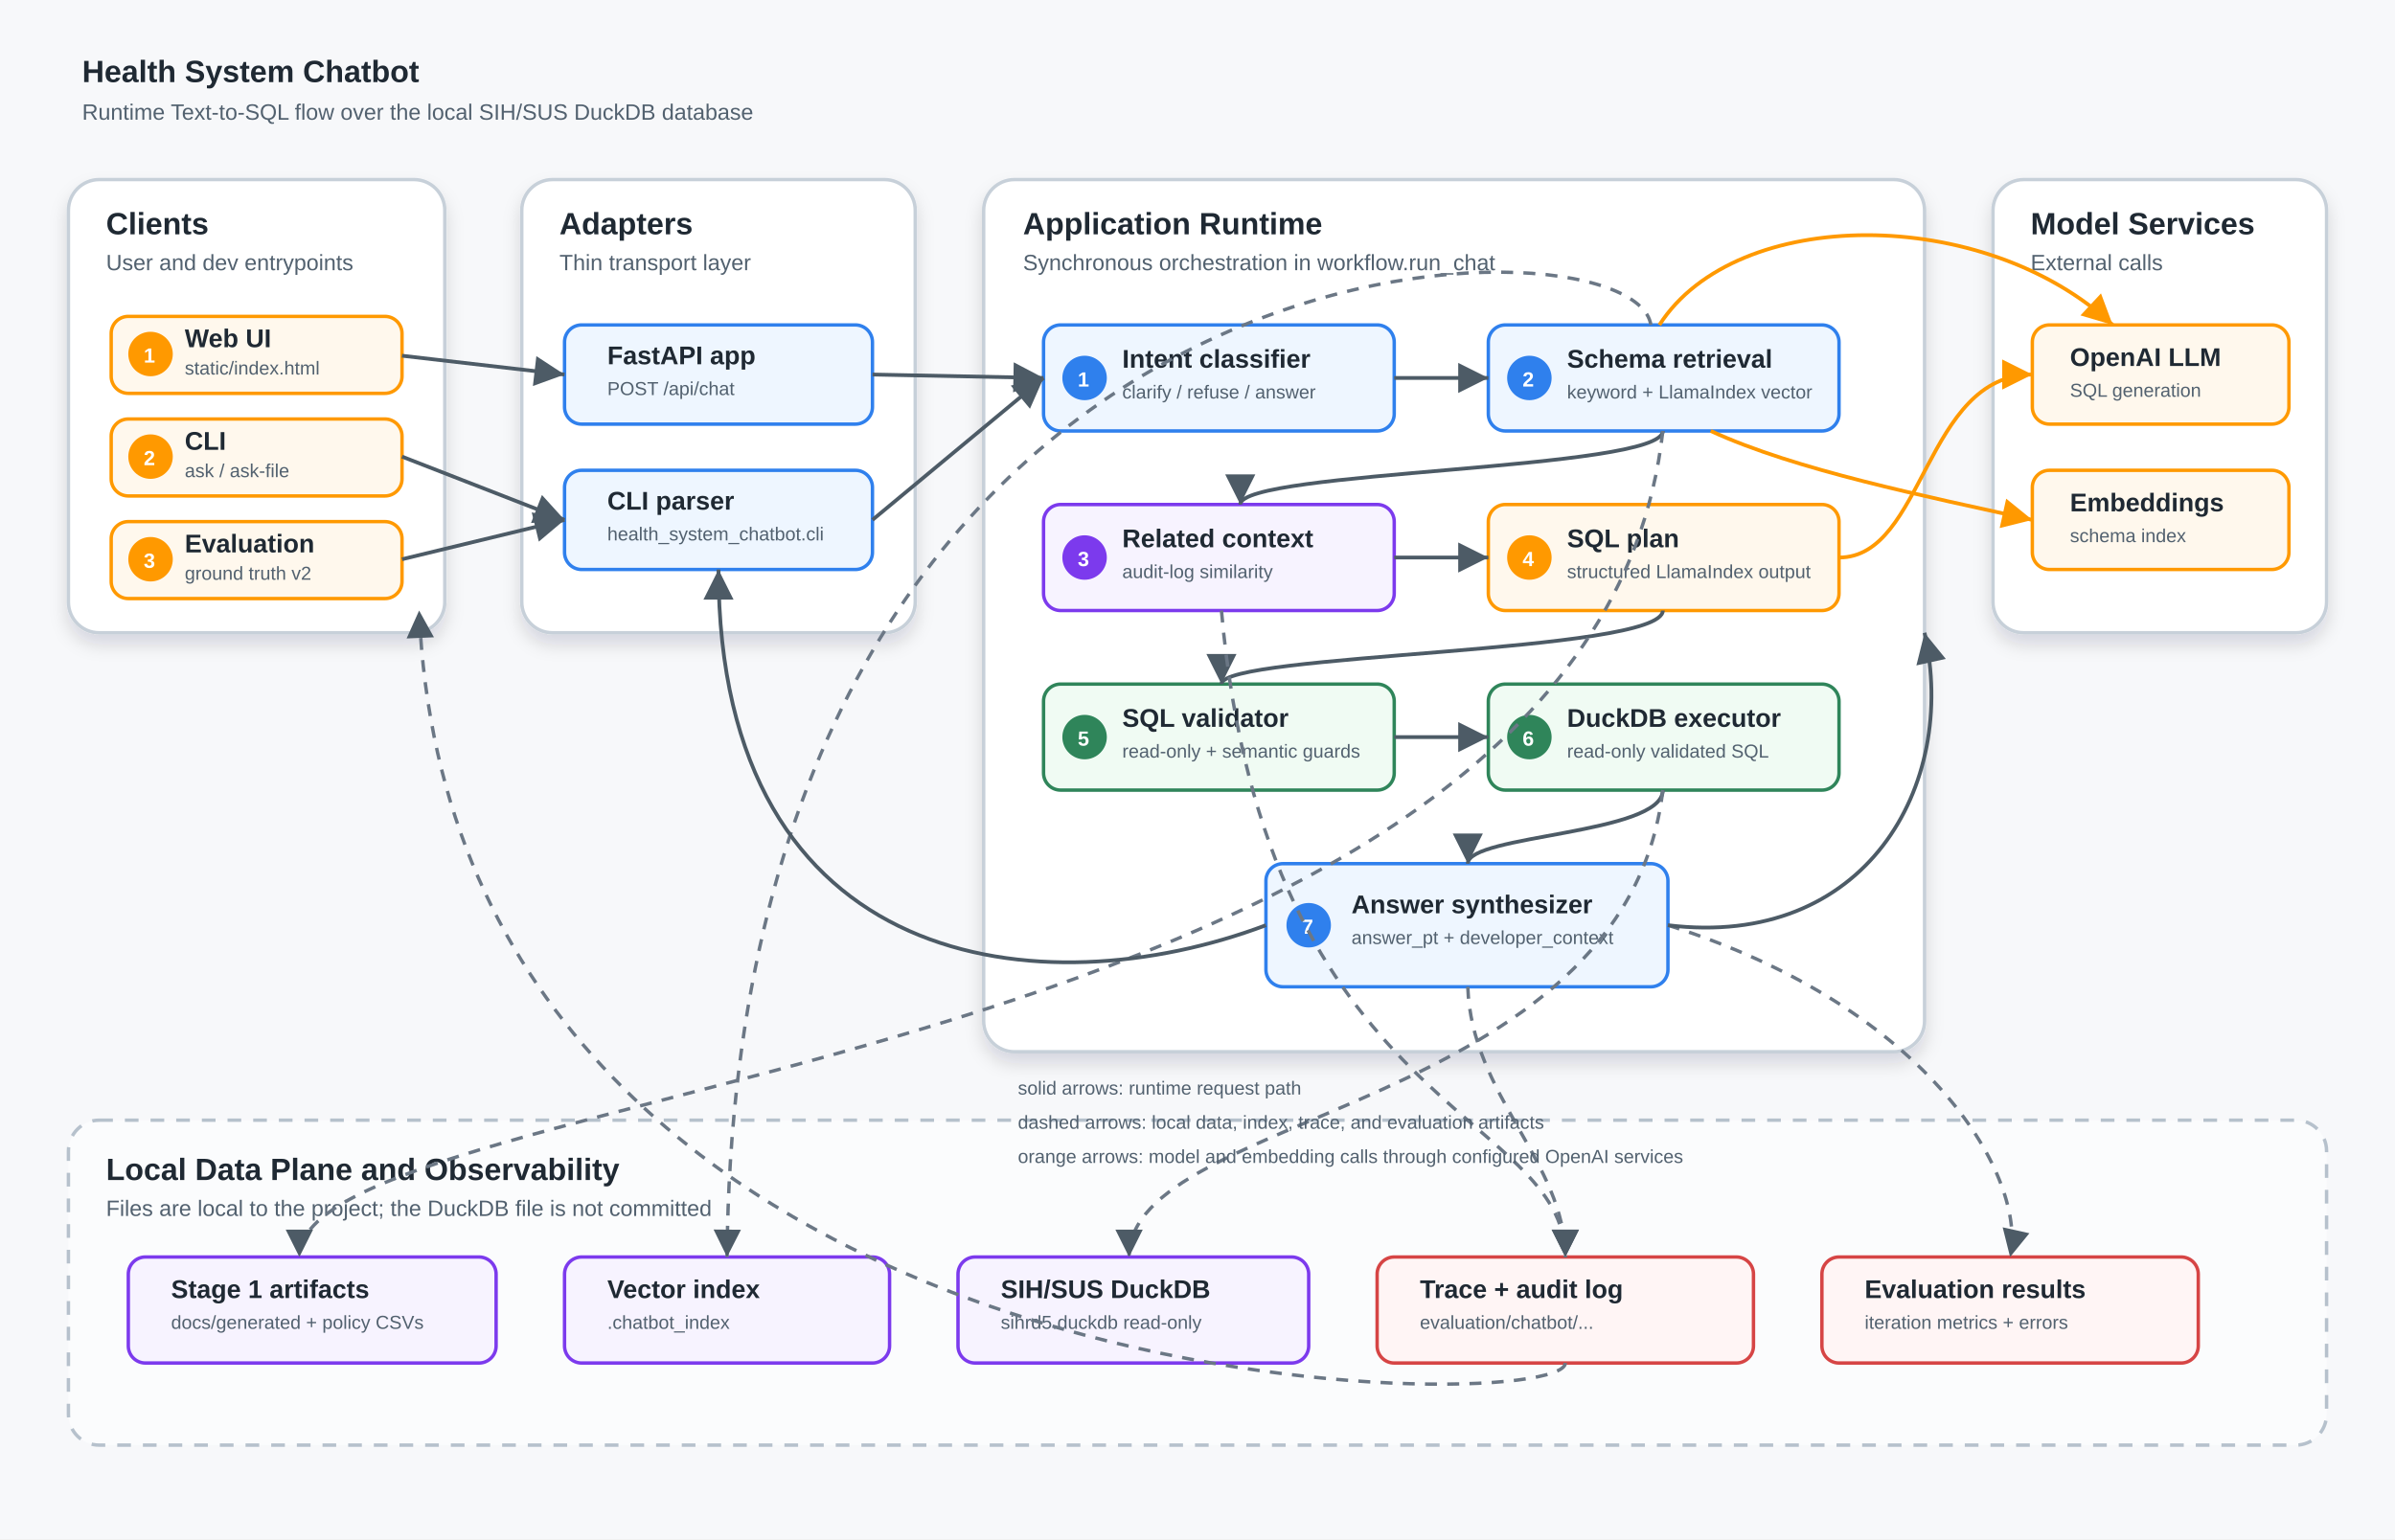
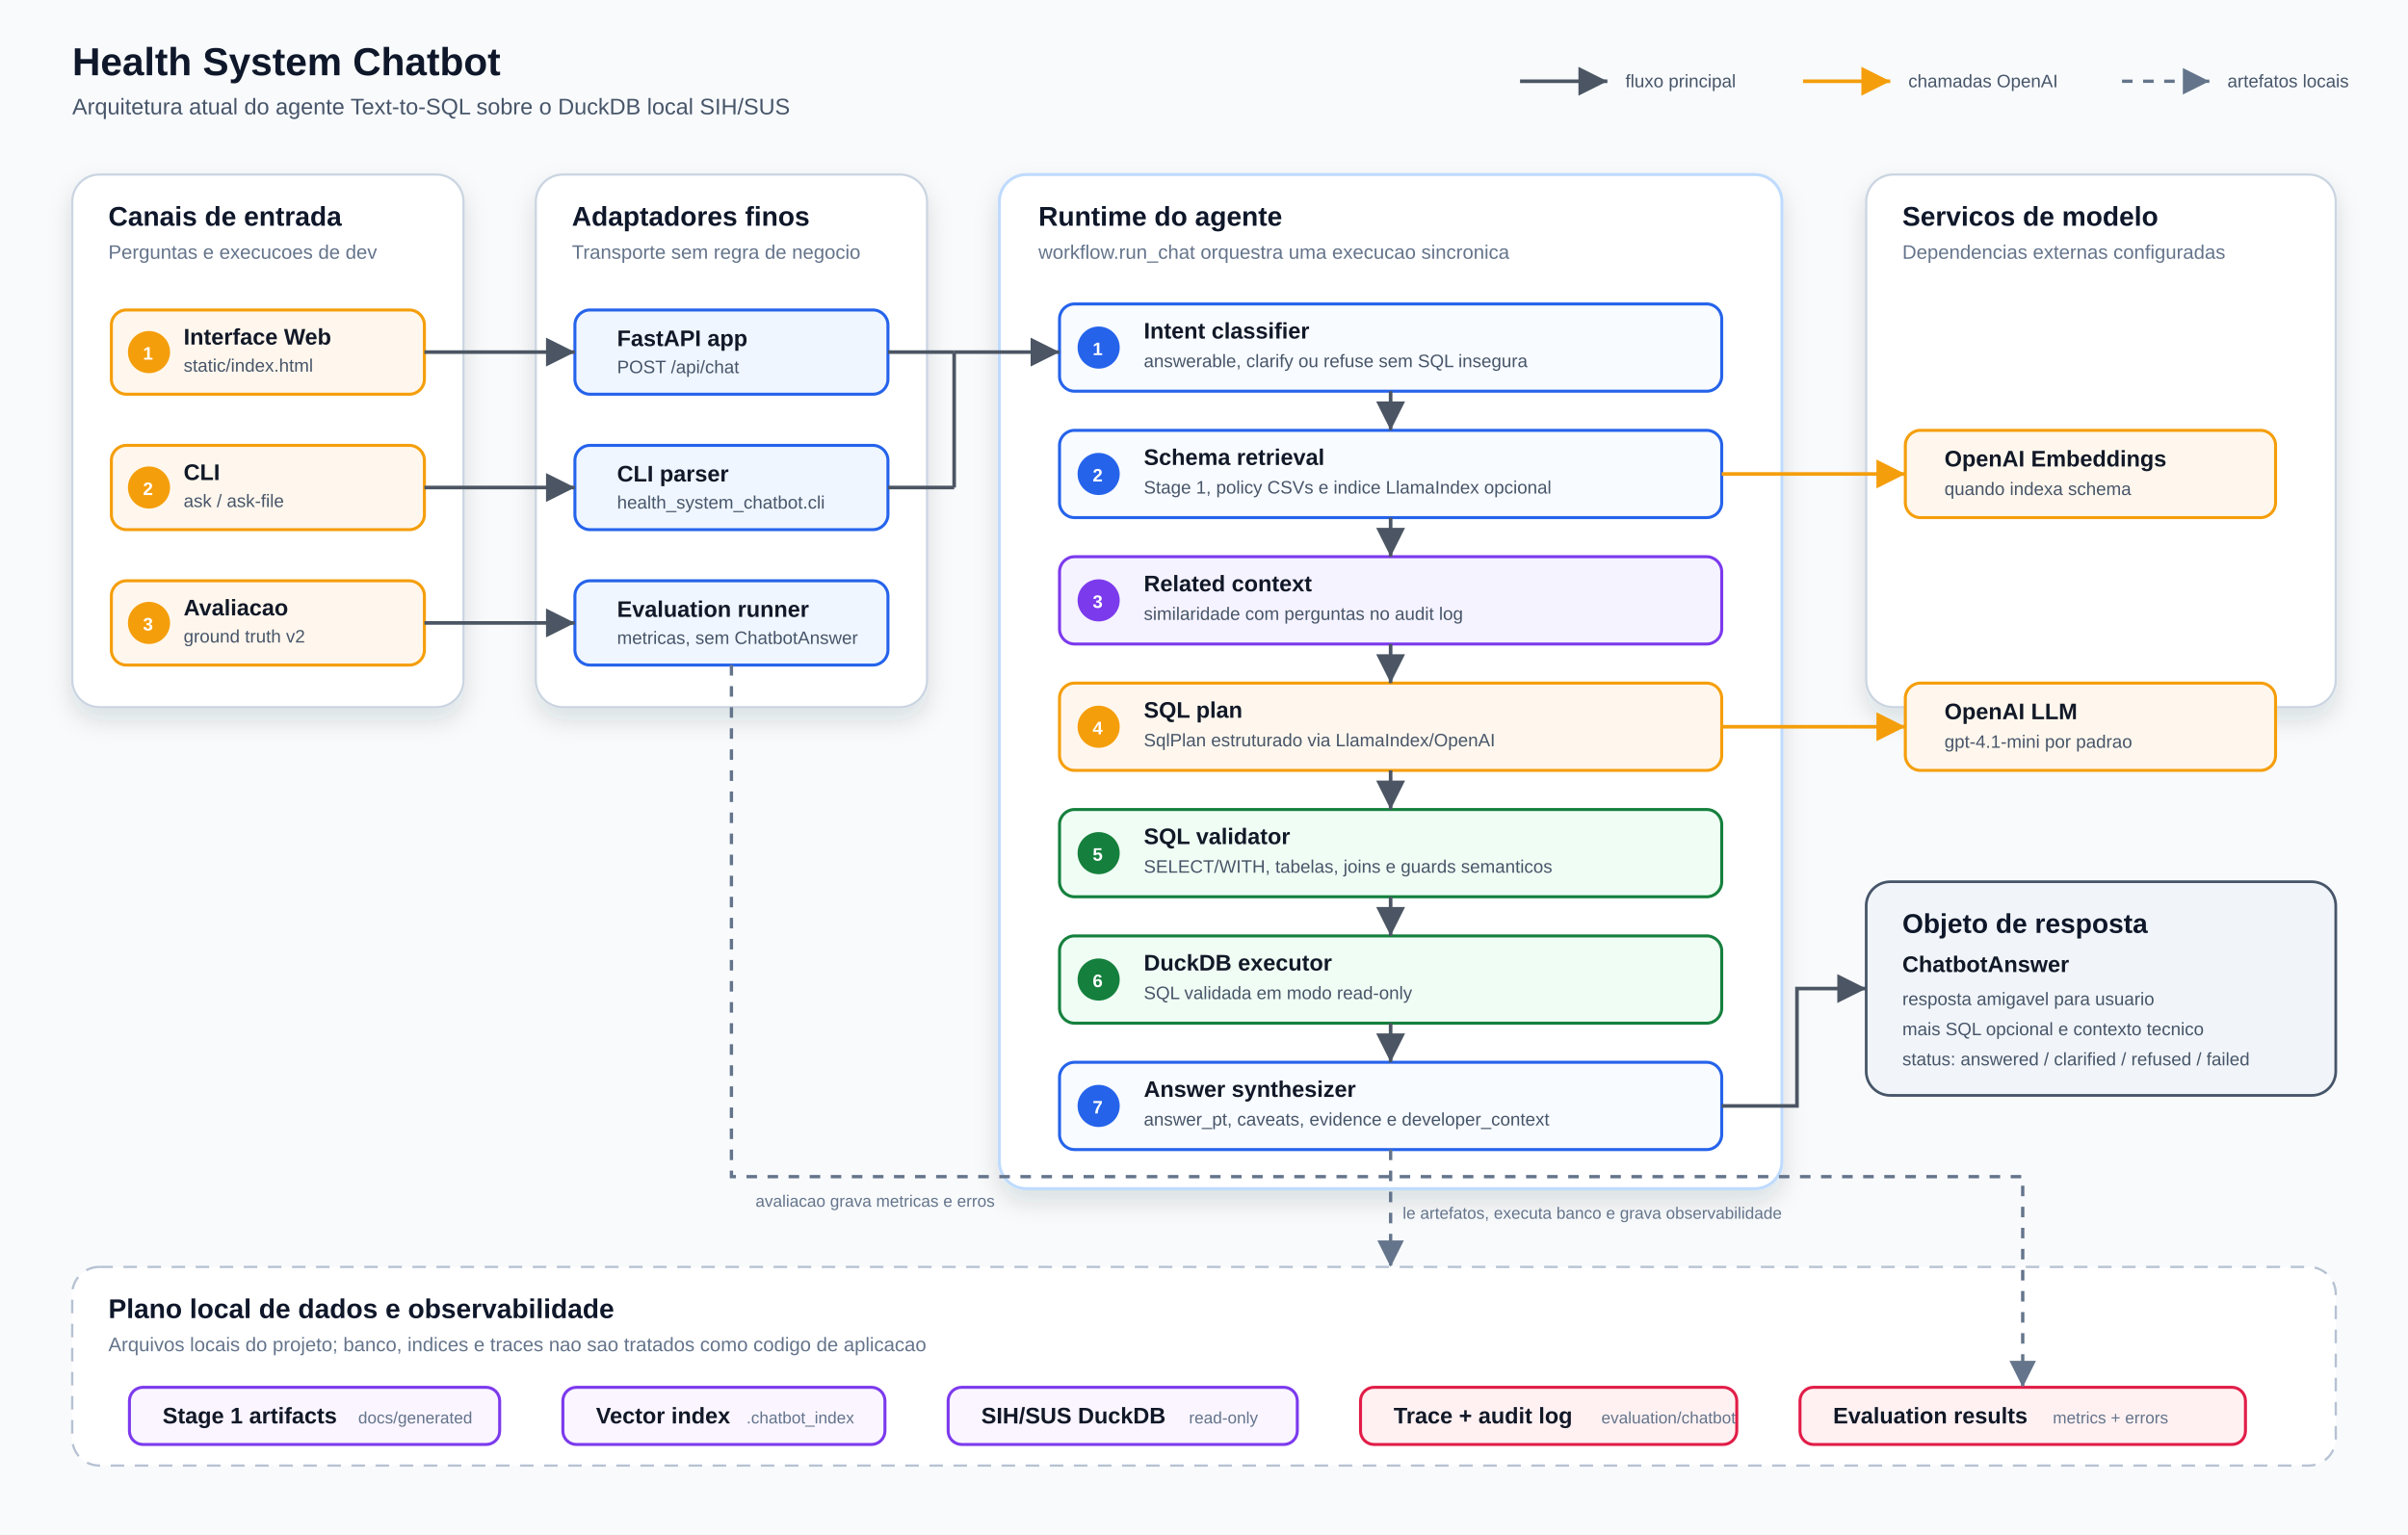
- <svg xmlns="http://www.w3.org/2000/svg" width="1400" height="900" viewBox="0 0 1400 900" role="img" aria-labelledby="title desc">
+ <svg xmlns="http://www.w3.org/2000/svg" width="1600" height="1020" viewBox="0 0 1600 1020" role="img" aria-labelledby="title desc">
  <defs>
-     <filter id="shadow" x="-10%" y="-20%" width="120%" height="140%">
-       <feDropShadow dx="0" dy="6" stdDeviation="5" flood-color="#17202a" flood-opacity="0.14" />
+     <filter id="softShadow" x="-8%" y="-12%" width="116%" height="128%">
+       <feDropShadow dx="0" dy="8" stdDeviation="8" flood-color="#1f2937" flood-opacity="0.13" />
    </filter>
-     <marker id="arrow" markerWidth="12" markerHeight="12" refX="10" refY="6" orient="auto" markerUnits="strokeWidth">
-       <path d="M2 2 L10 6 L2 10 Z" fill="#4d5b66" />
+     <marker id="arrowSlate" markerWidth="12" markerHeight="12" refX="10" refY="6" orient="auto" markerUnits="strokeWidth">
+       <path d="M2 2 L10 6 L2 10 Z" fill="#4b5563" />
    </marker>
-     <marker id="orangeArrow" markerWidth="12" markerHeight="12" refX="10" refY="6" orient="auto" markerUnits="strokeWidth">
-       <path d="M2 2 L10 6 L2 10 Z" fill="#ff9900" />
+     <marker id="arrowOrange" markerWidth="12" markerHeight="12" refX="10" refY="6" orient="auto" markerUnits="strokeWidth">
+       <path d="M2 2 L10 6 L2 10 Z" fill="#f59e0b" />
+     </marker>
+     <marker id="arrowDashed" markerWidth="12" markerHeight="12" refX="10" refY="6" orient="auto" markerUnits="strokeWidth">
+       <path d="M2 2 L10 6 L2 10 Z" fill="#64748b" />
    </marker>
    <style>
-       .bg { fill: #f7f8fa; }
-       .group { fill: #ffffff; stroke: #c7d0d9; stroke-width: 2; rx: 18; filter: url(#shadow); }
-       .group-dashed { fill: #fbfcfd; stroke: #b6c1cc; stroke-width: 2; stroke-dasharray: 8 7; rx: 18; }
-       .hdr { font: 700 18px Arial, sans-serif; fill: #1f2933; }
-       .sub { font: 400 13px Arial, sans-serif; fill: #52616f; }
-       .label { font: 700 15px Arial, sans-serif; fill: #1f2933; }
-       .text { font: 400 12px Arial, sans-serif; fill: #52616f; }
-       .tiny { font: 400 11px Arial, sans-serif; fill: #52616f; }
-       .card { fill: #ffffff; stroke: #d7dee6; stroke-width: 1.5; rx: 10; filter: url(#shadow); }
-       .aws { fill: #fff8ed; stroke: #ff9900; stroke-width: 2; rx: 10; }
-       .core { fill: #eef6ff; stroke: #2f80ed; stroke-width: 2; rx: 10; }
-       .guard { fill: #f0fbf3; stroke: #2f855a; stroke-width: 2; rx: 10; }
-       .data { fill: #f7f3ff; stroke: #7c3aed; stroke-width: 2; rx: 10; }
-       .obs { fill: #fff5f5; stroke: #d64545; stroke-width: 2; rx: 10; }
-       .arrow { fill: none; stroke: #4d5b66; stroke-width: 2.2; marker-end: url(#arrow); }
-       .arrow-orange { fill: none; stroke: #ff9900; stroke-width: 2.2; marker-end: url(#orangeArrow); }
-       .arrow-dash { fill: none; stroke: #6b7785; stroke-width: 2; stroke-dasharray: 7 6; marker-end: url(#arrow); }
-       .badge { fill: #ff9900; }
-       .badge-blue { fill: #2f80ed; }
-       .badge-green { fill: #2f855a; }
+       .bg { fill: #f8fafc; }
+       .title { font: 700 26px Arial, sans-serif; fill: #0f172a; }
+       .subtitle { font: 400 15px Arial, sans-serif; fill: #475569; }
+       .section-title { font: 700 18px Arial, sans-serif; fill: #0f172a; }
+       .section-note { font: 400 13px Arial, sans-serif; fill: #64748b; }
+       .card-title { font: 700 15px Arial, sans-serif; fill: #111827; }
+       .card-note { font: 400 12px Arial, sans-serif; fill: #475569; }
+       .tiny { font: 400 11px Arial, sans-serif; fill: #64748b; }
+       .legend { font: 400 12px Arial, sans-serif; fill: #475569; }
+       .panel { fill: #ffffff; stroke: #cbd5e1; stroke-width: 1.5; filter: url(#softShadow); }
+       .runtime-panel { fill: #ffffff; stroke: #bfdbfe; stroke-width: 2; filter: url(#softShadow); }
+       .data-panel { fill: #ffffff; stroke: #b6c2d2; stroke-width: 1.5; stroke-dasharray: 9 7; }
+       .client { fill: #fff7ed; stroke: #f59e0b; stroke-width: 2; }
+       .adapter { fill: #eff6ff; stroke: #2563eb; stroke-width: 2; }
+       .runtime { fill: #f8fbff; stroke: #2563eb; stroke-width: 2; }
+       .context { fill: #f5f3ff; stroke: #7c3aed; stroke-width: 2; }
+       .guard { fill: #f0fdf4; stroke: #15803d; stroke-width: 2; }
+       .model { fill: #fff7ed; stroke: #f59e0b; stroke-width: 2; }
+       .data { fill: #faf5ff; stroke: #7c3aed; stroke-width: 2; }
+       .obs { fill: #fff1f2; stroke: #e11d48; stroke-width: 2; }
+       .output { fill: #f1f5f9; stroke: #475569; stroke-width: 1.8; }
+       .solid { fill: none; stroke: #4b5563; stroke-width: 2.4; marker-end: url(#arrowSlate); }
+       .solid-noarrow { fill: none; stroke: #4b5563; stroke-width: 2.4; }
+       .model-call { fill: none; stroke: #f59e0b; stroke-width: 2.4; marker-end: url(#arrowOrange); }
+       .artifact-link { fill: none; stroke: #64748b; stroke-width: 2.2; stroke-dasharray: 7 7; marker-end: url(#arrowDashed); }
+       .badge-text { font: 700 12px Arial, sans-serif; fill: #ffffff; }
+       .badge-blue { fill: #2563eb; }
      .badge-purple { fill: #7c3aed; }
-       .badge-red { fill: #d64545; }
-       .badge-text { font: 700 12px Arial, sans-serif; fill: #ffffff; }
+       .badge-green { fill: #15803d; }
+       .badge-orange { fill: #f59e0b; }
+       .badge-slate { fill: #475569; }
+       .badge-red { fill: #e11d48; }
    </style>
  </defs>
-   <rect class="bg" x="0" y="0" width="1400" height="900" />
-   <text x="48" y="48" class="hdr">Health System Chatbot</text>
-   <text x="48" y="70" class="sub">Runtime Text-to-SQL flow over the local SIH/SUS DuckDB database</text>
-   <rect class="group" x="40" y="105" width="220" height="265" />
-   <text x="62" y="137" class="hdr">Clients</text>
-   <text x="62" y="158" class="sub">User and dev entrypoints</text>
-   <rect class="aws" x="65" y="185" width="170" height="45" />
-   <circle class="badge" cx="88" cy="207" r="13" />
-   <text x="84" y="212" class="badge-text">1</text>
-   <text x="108" y="203" class="label">Web UI</text>
-   <text x="108" y="219" class="tiny">static/index.html</text>
-   <rect class="aws" x="65" y="245" width="170" height="45" />
-   <circle class="badge" cx="88" cy="267" r="13" />
-   <text x="84" y="272" class="badge-text">2</text>
-   <text x="108" y="263" class="label">CLI</text>
-   <text x="108" y="279" class="tiny">ask / ask-file</text>
-   <rect class="aws" x="65" y="305" width="170" height="45" />
-   <circle class="badge" cx="88" cy="327" r="13" />
-   <text x="84" y="332" class="badge-text">3</text>
-   <text x="108" y="323" class="label">Evaluation</text>
-   <text x="108" y="339" class="tiny">ground truth v2</text>
-   <rect class="group" x="305" y="105" width="230" height="265" />
-   <text x="327" y="137" class="hdr">Adapters</text>
-   <text x="327" y="158" class="sub">Thin transport layer</text>
-   <rect class="core" x="330" y="190" width="180" height="58" />
-   <text x="355" y="213" class="label">FastAPI app</text>
-   <text x="355" y="231" class="tiny">POST /api/chat</text>
-   <rect class="core" x="330" y="275" width="180" height="58" />
-   <text x="355" y="298" class="label">CLI parser</text>
-   <text x="355" y="316" class="tiny">health_system_chatbot.cli</text>
-   <rect class="group" x="575" y="105" width="550" height="510" />
-   <text x="598" y="137" class="hdr">Application Runtime</text>
-   <text x="598" y="158" class="sub">Synchronous orchestration in workflow.run_chat</text>
-   <rect class="core" x="610" y="190" width="205" height="62" />
-   <circle class="badge-blue" cx="634" cy="221" r="13" />
-   <text x="630" y="226" class="badge-text">1</text>
-   <text x="656" y="215" class="label">Intent classifier</text>
-   <text x="656" y="233" class="tiny">clarify / refuse / answer</text>
-   <rect class="core" x="870" y="190" width="205" height="62" />
-   <circle class="badge-blue" cx="894" cy="221" r="13" />
-   <text x="890" y="226" class="badge-text">2</text>
-   <text x="916" y="215" class="label">Schema retrieval</text>
-   <text x="916" y="233" class="tiny">keyword + LlamaIndex vector</text>
-   <rect class="data" x="610" y="295" width="205" height="62" />
-   <circle class="badge-purple" cx="634" cy="326" r="13" />
-   <text x="630" y="331" class="badge-text">3</text>
-   <text x="656" y="320" class="label">Related context</text>
-   <text x="656" y="338" class="tiny">audit-log similarity</text>
-   <rect class="aws" x="870" y="295" width="205" height="62" />
-   <circle class="badge" cx="894" cy="326" r="13" />
-   <text x="890" y="331" class="badge-text">4</text>
-   <text x="916" y="320" class="label">SQL plan</text>
-   <text x="916" y="338" class="tiny">structured LlamaIndex output</text>
-   <rect class="guard" x="610" y="400" width="205" height="62" />
-   <circle class="badge-green" cx="634" cy="431" r="13" />
-   <text x="630" y="436" class="badge-text">5</text>
-   <text x="656" y="425" class="label">SQL validator</text>
-   <text x="656" y="443" class="tiny">read-only + semantic guards</text>
-   <rect class="guard" x="870" y="400" width="205" height="62" />
-   <circle class="badge-green" cx="894" cy="431" r="13" />
-   <text x="890" y="436" class="badge-text">6</text>
-   <text x="916" y="425" class="label">DuckDB executor</text>
-   <text x="916" y="443" class="tiny">read-only validated SQL</text>
-   <rect class="core" x="740" y="505" width="235" height="72" />
-   <circle class="badge-blue" cx="765" cy="541" r="13" />
-   <text x="761" y="546" class="badge-text">7</text>
-   <text x="790" y="534" class="label">Answer synthesizer</text>
-   <text x="790" y="552" class="tiny">answer_pt + developer_context</text>
-   <rect class="group" x="1165" y="105" width="195" height="265" />
-   <text x="1187" y="137" class="hdr">Model Services</text>
-   <text x="1187" y="158" class="sub">External calls</text>
-   <rect class="aws" x="1188" y="190" width="150" height="58" />
-   <text x="1210" y="214" class="label">OpenAI LLM</text>
-   <text x="1210" y="232" class="tiny">SQL generation</text>
-   <rect class="aws" x="1188" y="275" width="150" height="58" />
-   <text x="1210" y="299" class="label">Embeddings</text>
-   <text x="1210" y="317" class="tiny">schema index</text>
-   <rect class="group-dashed" x="40" y="655" width="1320" height="190" />
-   <text x="62" y="690" class="hdr">Local Data Plane and Observability</text>
-   <text x="62" y="711" class="sub">Files are local to the project; the DuckDB file is not committed</text>
-   <rect class="data" x="75" y="735" width="215" height="62" />
-   <text x="100" y="759" class="label">Stage 1 artifacts</text>
-   <text x="100" y="777" class="tiny">docs/generated + policy CSVs</text>
-   <rect class="data" x="330" y="735" width="190" height="62" />
-   <text x="355" y="759" class="label">Vector index</text>
-   <text x="355" y="777" class="tiny">.chatbot_index</text>
-   <rect class="data" x="560" y="735" width="205" height="62" />
-   <text x="585" y="759" class="label">SIH/SUS DuckDB</text>
-   <text x="585" y="777" class="tiny">sihrd5.duckdb read-only</text>
-   <rect class="obs" x="805" y="735" width="220" height="62" />
-   <text x="830" y="759" class="label">Trace + audit log</text>
-   <text x="830" y="777" class="tiny">evaluation/chatbot/...</text>
-   <rect class="obs" x="1065" y="735" width="220" height="62" />
-   <text x="1090" y="759" class="label">Evaluation results</text>
-   <text x="1090" y="777" class="tiny">iteration metrics + errors</text>
-   <line class="arrow" x1="235" y1="208" x2="330" y2="219" />
-   <line class="arrow" x1="235" y1="267" x2="330" y2="304" />
-   <line class="arrow" x1="235" y1="327" x2="330" y2="304" />
-   <line class="arrow" x1="510" y1="219" x2="610" y2="221" />
-   <line class="arrow" x1="510" y1="304" x2="610" y2="221" />
-   <line class="arrow" x1="815" y1="221" x2="870" y2="221" />
-   <path class="arrow" d="M 972 252 C 972 275, 725 275, 725 295" />
-   <line class="arrow" x1="815" y1="326" x2="870" y2="326" />
-   <path class="arrow" d="M 972 357 C 972 382, 714 382, 714 400" />
-   <line class="arrow" x1="815" y1="431" x2="870" y2="431" />
-   <path class="arrow" d="M 972 462 C 972 488, 858 488, 858 505" />
-   <path class="arrow-orange" d="M 1075 326 C 1125 326, 1125 219, 1188 219" />
-   <path class="arrow-orange" d="M 970 190 C 1015 120, 1160 120, 1235 190" />
-   <path class="arrow-orange" d="M 1000 252 C 1050 275, 1125 290, 1188 304" />
-   <path class="arrow-dash" d="M 965 190 C 955 120, 430 120, 425 735" />
-   <path class="arrow-dash" d="M 972 252 C 930 630, 175 630, 175 735" />
-   <path class="arrow-dash" d="M 972 462 C 950 650, 660 650, 660 735" />
-   <path class="arrow-dash" d="M 714 357 C 740 650, 915 650, 915 735" />
-   <path class="arrow-dash" d="M 858 577 C 860 640, 915 680, 915 735" />
-   <path class="arrow-dash" d="M 915 797 C 915 830, 265 830, 245 357" />
-   <path class="arrow-dash" d="M 975 541 C 1130 590, 1185 690, 1175 735" />
-   <path class="arrow" d="M 740 541 C 610 590, 420 570, 420 333" />
-   <path class="arrow" d="M 975 541 C 1090 555, 1145 460, 1125 370" />
-   <text x="595" y="640" class="tiny">solid arrows: runtime request path</text>
-   <text x="595" y="660" class="tiny">dashed arrows: local data, index, trace, and evaluation artifacts</text>
-   <text x="595" y="680" class="tiny">orange arrows: model and embedding calls through configured OpenAI services</text>
+   <rect class="bg" x="0" y="0" width="1600" height="1020" />
+   <text x="48" y="50" class="title">Health System Chatbot</text>
+   <text x="48" y="76" class="subtitle">Arquitetura atual do agente Text-to-SQL sobre o DuckDB local SIH/SUS</text>
+   <g aria-label="Legend">
+     <line class="solid" x1="1010" y1="54" x2="1068" y2="54" />
+     <text x="1080" y="58" class="legend">fluxo principal</text>
+     <line class="model-call" x1="1198" y1="54" x2="1256" y2="54" />
+     <text x="1268" y="58" class="legend">chamadas OpenAI</text>
+     <line class="artifact-link" x1="1410" y1="54" x2="1468" y2="54" />
+     <text x="1480" y="58" class="legend">artefatos locais</text>
+   </g>
+   <rect class="panel" x="48" y="116" width="260" height="354" rx="18" />
+   <text x="72" y="150" class="section-title">Canais de entrada</text>
+   <text x="72" y="172" class="section-note">Perguntas e execucoes de dev</text>
+   <rect class="client" x="74" y="206" width="208" height="56" rx="10" />
+   <circle class="badge-orange" cx="99" cy="234" r="14" />
+   <text x="95" y="239" class="badge-text">1</text>
+   <text x="122" y="229" class="card-title">Interface Web</text>
+   <text x="122" y="247" class="card-note">static/index.html</text>
+   <rect class="client" x="74" y="296" width="208" height="56" rx="10" />
+   <circle class="badge-orange" cx="99" cy="324" r="14" />
+   <text x="95" y="329" class="badge-text">2</text>
+   <text x="122" y="319" class="card-title">CLI</text>
+   <text x="122" y="337" class="card-note">ask / ask-file</text>
+   <rect class="client" x="74" y="386" width="208" height="56" rx="10" />
+   <circle class="badge-orange" cx="99" cy="414" r="14" />
+   <text x="95" y="419" class="badge-text">3</text>
+   <text x="122" y="409" class="card-title">Avaliacao</text>
+   <text x="122" y="427" class="card-note">ground truth v2</text>
+   <rect class="panel" x="356" y="116" width="260" height="354" rx="18" />
+   <text x="380" y="150" class="section-title">Adaptadores finos</text>
+   <text x="380" y="172" class="section-note">Transporte sem regra de negocio</text>
+   <rect class="adapter" x="382" y="206" width="208" height="56" rx="10" />
+   <text x="410" y="230" class="card-title">FastAPI app</text>
+   <text x="410" y="248" class="card-note">POST /api/chat</text>
+   <rect class="adapter" x="382" y="296" width="208" height="56" rx="10" />
+   <text x="410" y="320" class="card-title">CLI parser</text>
+   <text x="410" y="338" class="card-note">health_system_chatbot.cli</text>
+   <rect class="adapter" x="382" y="386" width="208" height="56" rx="10" />
+   <text x="410" y="410" class="card-title">Evaluation runner</text>
+   <text x="410" y="428" class="card-note">metricas, sem ChatbotAnswer</text>
+   <rect class="runtime-panel" x="664" y="116" width="520" height="674" rx="18" />
+   <text x="690" y="150" class="section-title">Runtime do agente</text>
+   <text x="690" y="172" class="section-note">workflow.run_chat orquestra uma execucao sincronica</text>
+   <rect class="runtime" x="704" y="202" width="440" height="58" rx="10" />
+   <circle class="badge-blue" cx="730" cy="231" r="14" />
+   <text x="726" y="236" class="badge-text">1</text>
+   <text x="760" y="225" class="card-title">Intent classifier</text>
+   <text x="760" y="244" class="card-note">answerable, clarify ou refuse sem SQL insegura</text>
+   <rect class="runtime" x="704" y="286" width="440" height="58" rx="10" />
+   <circle class="badge-blue" cx="730" cy="315" r="14" />
+   <text x="726" y="320" class="badge-text">2</text>
+   <text x="760" y="309" class="card-title">Schema retrieval</text>
+   <text x="760" y="328" class="card-note">Stage 1, policy CSVs e indice LlamaIndex opcional</text>
+   <rect class="context" x="704" y="370" width="440" height="58" rx="10" />
+   <circle class="badge-purple" cx="730" cy="399" r="14" />
+   <text x="726" y="404" class="badge-text">3</text>
+   <text x="760" y="393" class="card-title">Related context</text>
+   <text x="760" y="412" class="card-note">similaridade com perguntas no audit log</text>
+   <rect class="model" x="704" y="454" width="440" height="58" rx="10" />
+   <circle class="badge-orange" cx="730" cy="483" r="14" />
+   <text x="726" y="488" class="badge-text">4</text>
+   <text x="760" y="477" class="card-title">SQL plan</text>
+   <text x="760" y="496" class="card-note">SqlPlan estruturado via LlamaIndex/OpenAI</text>
+   <rect class="guard" x="704" y="538" width="440" height="58" rx="10" />
+   <circle class="badge-green" cx="730" cy="567" r="14" />
+   <text x="726" y="572" class="badge-text">5</text>
+   <text x="760" y="561" class="card-title">SQL validator</text>
+   <text x="760" y="580" class="card-note">SELECT/WITH, tabelas, joins e guards semanticos</text>
+   <rect class="guard" x="704" y="622" width="440" height="58" rx="10" />
+   <circle class="badge-green" cx="730" cy="651" r="14" />
+   <text x="726" y="656" class="badge-text">6</text>
+   <text x="760" y="645" class="card-title">DuckDB executor</text>
+   <text x="760" y="664" class="card-note">SQL validada em modo read-only</text>
+   <rect class="runtime" x="704" y="706" width="440" height="58" rx="10" />
+   <circle class="badge-blue" cx="730" cy="735" r="14" />
+   <text x="726" y="740" class="badge-text">7</text>
+   <text x="760" y="729" class="card-title">Answer synthesizer</text>
+   <text x="760" y="748" class="card-note">answer_pt, caveats, evidence e developer_context</text>
+   <rect class="panel" x="1240" y="116" width="312" height="354" rx="18" />
+   <text x="1264" y="150" class="section-title">Servicos de modelo</text>
+   <text x="1264" y="172" class="section-note">Dependencias externas configuradas</text>
+   <rect class="model" x="1266" y="286" width="246" height="58" rx="10" />
+   <text x="1292" y="310" class="card-title">OpenAI Embeddings</text>
+   <text x="1292" y="329" class="card-note">quando indexa schema</text>
+   <rect class="model" x="1266" y="454" width="246" height="58" rx="10" />
+   <text x="1292" y="478" class="card-title">OpenAI LLM</text>
+   <text x="1292" y="497" class="card-note">gpt-4.1-mini por padrao</text>
+   <rect class="output" x="1240" y="586" width="312" height="142" rx="16" />
+   <text x="1264" y="620" class="section-title">Objeto de resposta</text>
+   <text x="1264" y="646" class="card-title">ChatbotAnswer</text>
+   <text x="1264" y="668" class="card-note">resposta amigavel para usuario</text>
+   <text x="1264" y="688" class="card-note">mais SQL opcional e contexto tecnico</text>
+   <text x="1264" y="708" class="card-note">status: answered / clarified / refused / failed</text>
+   <rect class="data-panel" x="48" y="842" width="1504" height="132" rx="18" />
+   <text x="72" y="876" class="section-title">Plano local de dados e observabilidade</text>
+   <text x="72" y="898" class="section-note">Arquivos locais do projeto; banco, indices e traces nao sao tratados como codigo de aplicacao</text>
+   <rect class="data" x="86" y="922" width="246" height="38" rx="9" />
+   <text x="108" y="946" class="card-title">Stage 1 artifacts</text>
+   <text x="238" y="946" class="tiny">docs/generated</text>
+   <rect class="data" x="374" y="922" width="214" height="38" rx="9" />
+   <text x="396" y="946" class="card-title">Vector index</text>
+   <text x="496" y="946" class="tiny">.chatbot_index</text>
+   <rect class="data" x="630" y="922" width="232" height="38" rx="9" />
+   <text x="652" y="946" class="card-title">SIH/SUS DuckDB</text>
+   <text x="790" y="946" class="tiny">read-only</text>
+   <rect class="obs" x="904" y="922" width="250" height="38" rx="9" />
+   <text x="926" y="946" class="card-title">Trace + audit log</text>
+   <text x="1064" y="946" class="tiny">evaluation/chatbot</text>
+   <rect class="obs" x="1196" y="922" width="296" height="38" rx="9" />
+   <text x="1218" y="946" class="card-title">Evaluation results</text>
+   <text x="1364" y="946" class="tiny">metrics + errors</text>
+   <line class="solid" x1="282" y1="234" x2="382" y2="234" />
+   <line class="solid" x1="282" y1="324" x2="382" y2="324" />
+   <line class="solid" x1="282" y1="414" x2="382" y2="414" />
+   <path class="solid-noarrow" d="M590 234 H634" />
+   <path class="solid-noarrow" d="M590 324 H634" />
+   <path class="solid-noarrow" d="M634 234 V324" />
+   <path class="solid" d="M634 234 H704" />
+   <line class="solid" x1="924" y1="260" x2="924" y2="286" />
+   <line class="solid" x1="924" y1="344" x2="924" y2="370" />
+   <line class="solid" x1="924" y1="428" x2="924" y2="454" />
+   <line class="solid" x1="924" y1="512" x2="924" y2="538" />
+   <line class="solid" x1="924" y1="596" x2="924" y2="622" />
+   <line class="solid" x1="924" y1="680" x2="924" y2="706" />
+   <line class="model-call" x1="1144" y1="315" x2="1266" y2="315" />
+   <line class="model-call" x1="1144" y1="483" x2="1266" y2="483" />
+   <path class="solid" d="M1144 735 H1194 V657 H1240" />
+   <path class="artifact-link" d="M924 764 V842" />
+   <path class="artifact-link" d="M486 442 V782 H1344 V922" />
+   <text x="932" y="810" class="tiny">le artefatos, executa banco e grava observabilidade</text>
+   <text x="502" y="802" class="tiny">avaliacao grava metricas e erros</text>
</svg>
